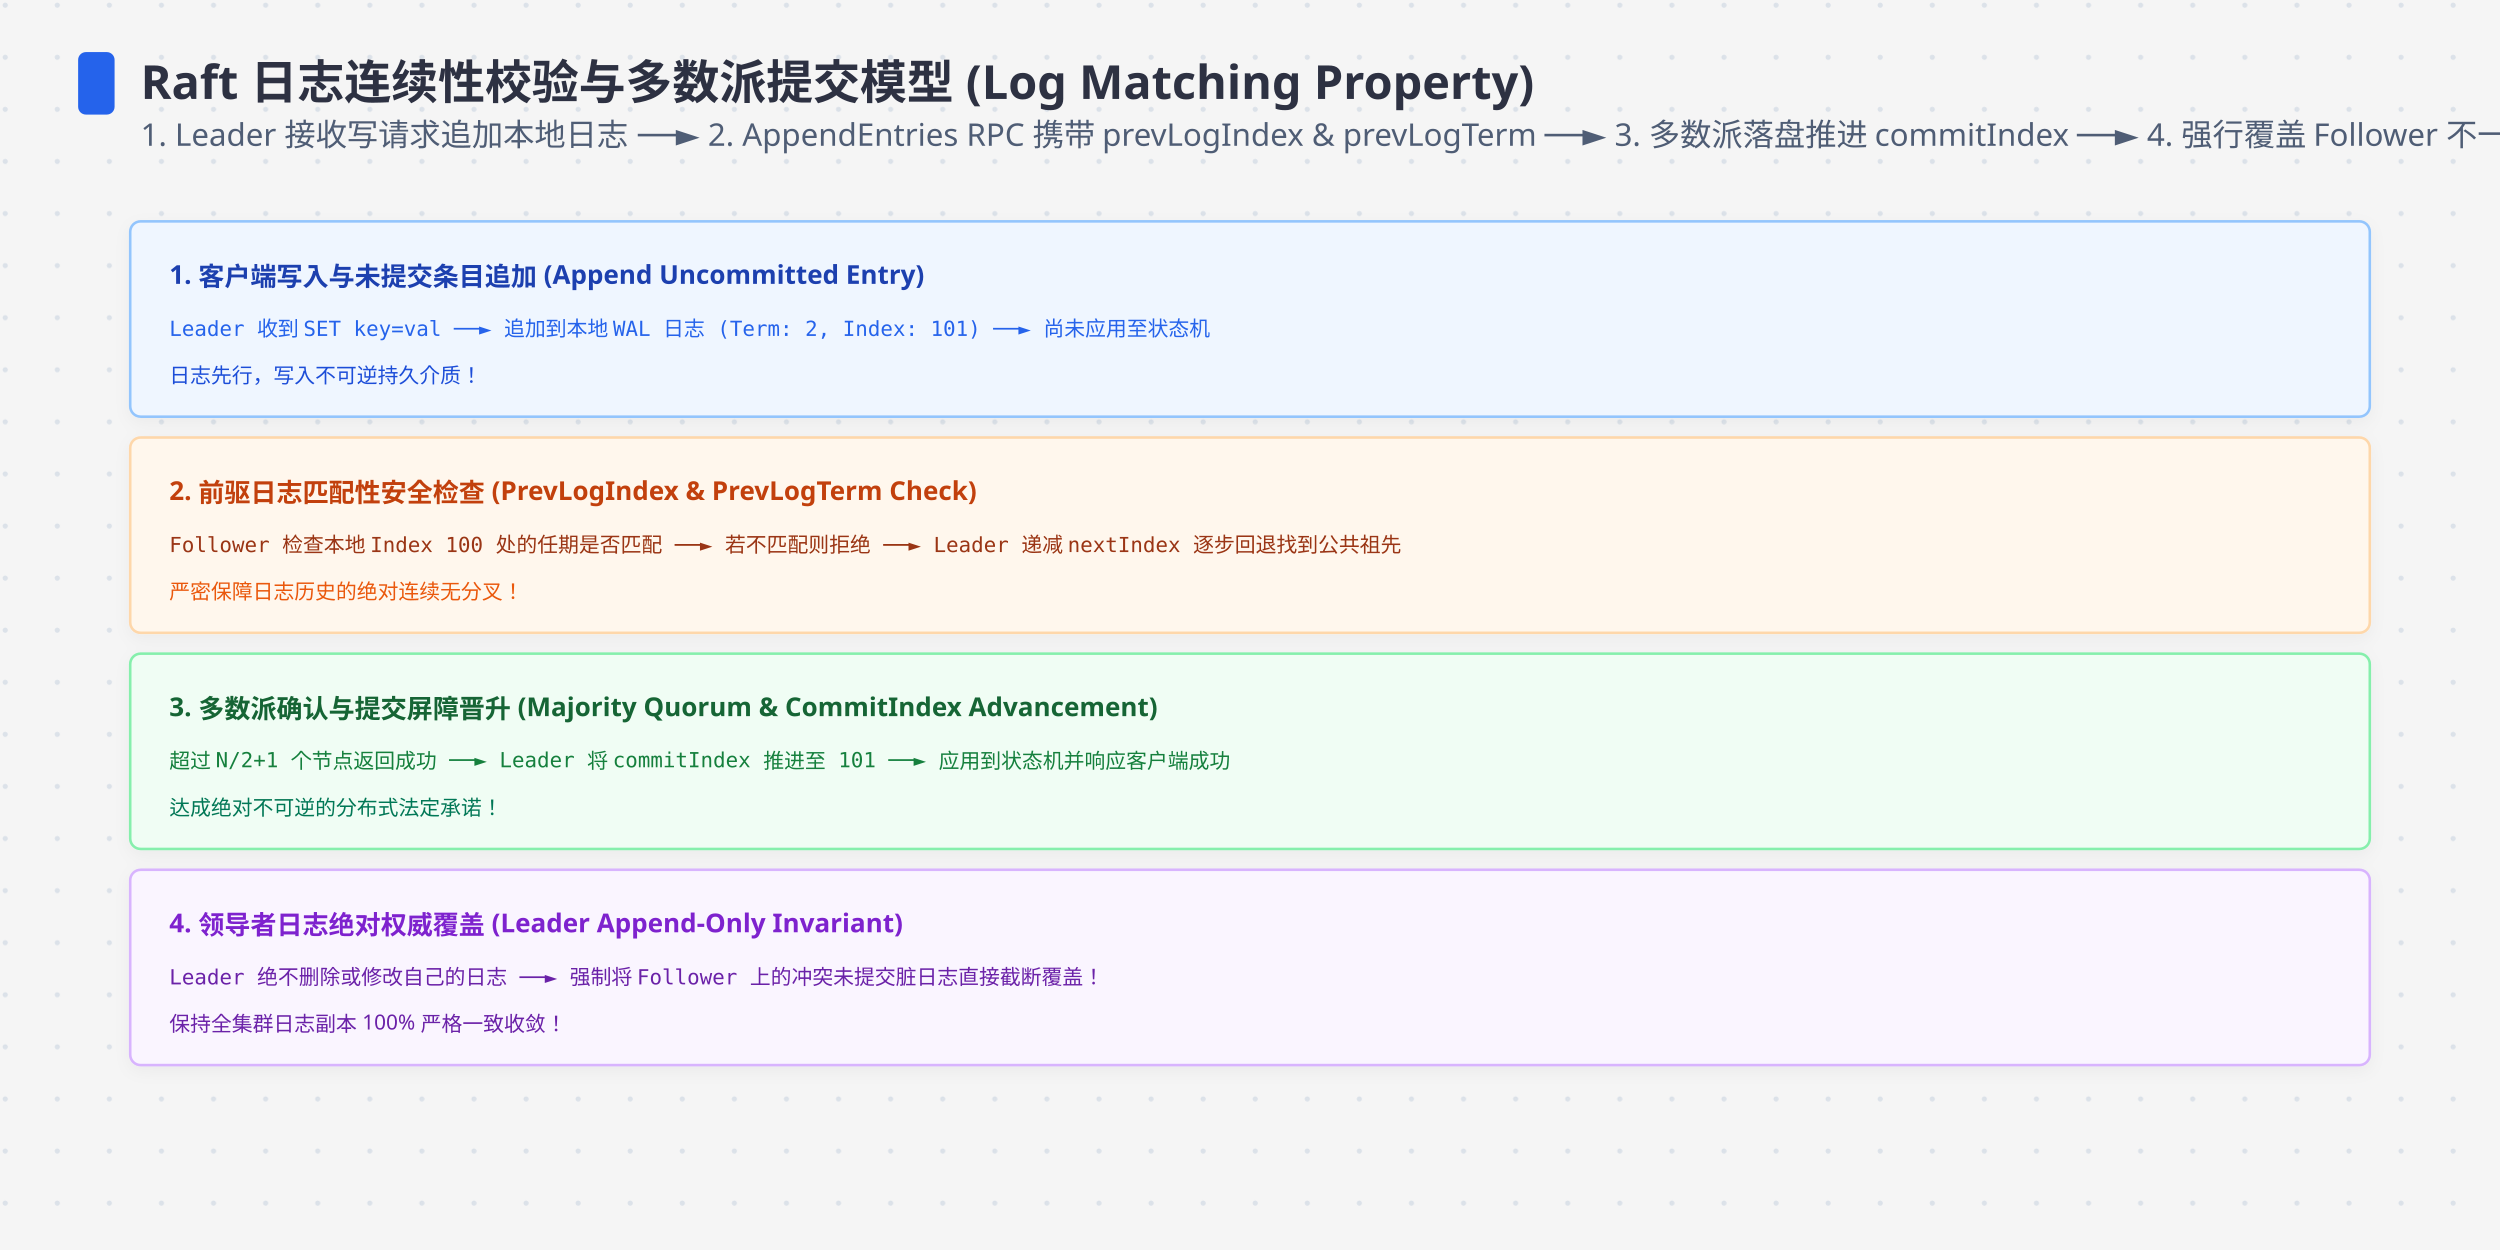
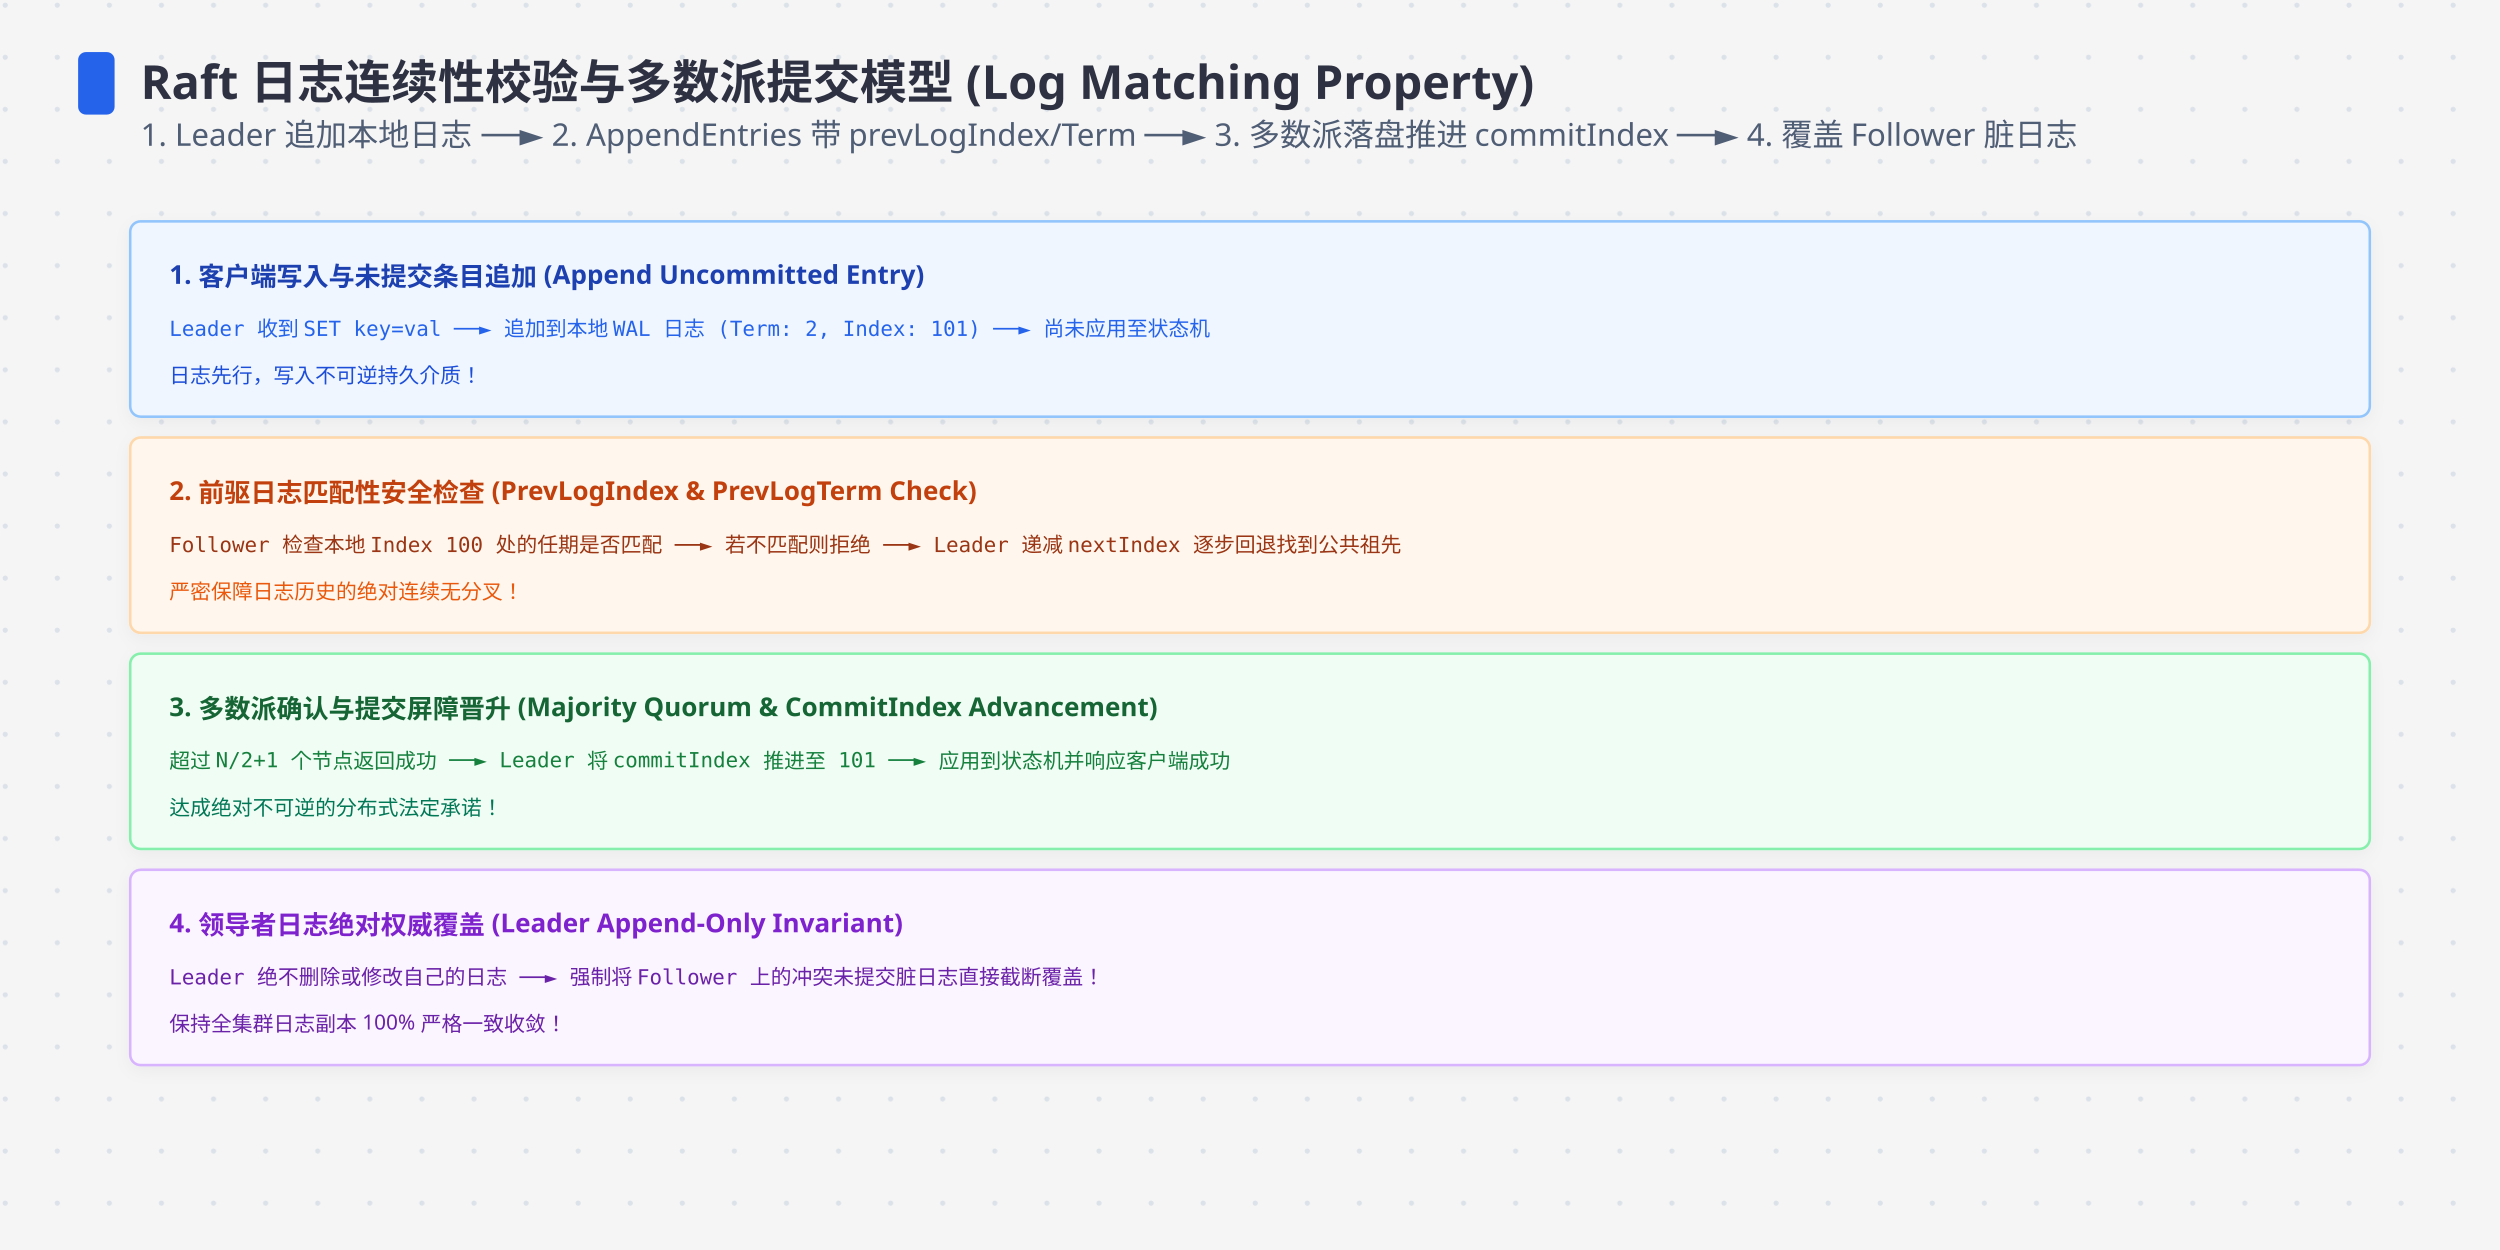
<svg xmlns="http://www.w3.org/2000/svg" viewBox="0 0 960 480" width="100%" height="100%" role="img" aria-labelledby="raft-log-replication-matchindex-commit-barrier-title raft-log-replication-matchindex-commit-barrier-desc">
  <defs>
    <pattern id="dot-grid" width="20" height="20" patternUnits="userSpaceOnUse">
      <circle cx="2" cy="2" r="1" fill="#cbd5e1" opacity="0.6" />
    </pattern>
    <filter id="card-shadow" x="-2%" y="-3%" width="104%" height="108%" filterUnits="userSpaceOnUse">
      <feDropShadow dx="0" dy="2" stdDeviation="3" flood-color="#2d3142" flood-opacity="0.04" />
    </filter>
  </defs>
  <rect width="960" height="480" fill="#f5f5f5" />
  <rect width="960" height="480" fill="url(#dot-grid)" />
  <g transform="translate(30, 20)">
    <rect x="0" y="0" width="14" height="24" rx="3" fill="#2563eb" />
    <text x="24" y="18" font-family="'Geist', 'Noto Sans SC', sans-serif" font-size="18" font-weight="700" fill="#2d3142">Raft 日志连续性校验与多数派提交模型 (Log Matching Property)</text>
-     <text x="24" y="36" font-family="'Geist', 'Noto Sans SC', sans-serif" font-size="12" fill="#4f5d75">1. Leader 接收写请求追加本地日志 ──► 2. AppendEntries RPC 携带 prevLogIndex &amp; prevLogTerm ──► 3. 多数派落盘推进 commitIndex ──► 4. 强行覆盖 Follower 不一致脏日志</text>
+     <text x="24" y="36" font-family="'Geist', 'Noto Sans SC', sans-serif" font-size="12" fill="#4f5d75">1. Leader 追加本地日志 ──► 2. AppendEntries 带 prevLogIndex/Term ──► 3. 多数派落盘推进 commitIndex ──► 4. 覆盖 Follower 脏日志</text>
  </g>
  <g transform="translate(30, 70)" filter="url(#card-shadow)">
    <g transform="translate(20, 15)" font-family="'Geist', 'Noto Sans SC', sans-serif">
      <rect width="860" height="75" rx="4" fill="#eff6ff" stroke="#93c5fd" stroke-width="1" />
      <text x="15" y="24" font-size="10" font-weight="700" fill="#1e40af">1. 客户端写入与未提交条目追加 (Append Uncommitted Entry)</text>
      <text x="15" y="44" font-family="'Geist Mono', monospace" font-size="8" fill="#2563eb">Leader 收到 SET key=val ──► 追加到本地 WAL 日志 (Term: 2, Index: 101) ──► 尚未应用至状态机</text>
      <text x="15" y="62" font-size="8" fill="#1d4ed8">日志先行，写入不可逆持久介质！</text>
      <g transform="translate(0, 83)">
        <rect width="860" height="75" rx="4" fill="#fff7ed" stroke="#fed7aa" stroke-width="1" />
        <text x="15" y="24" font-size="10" font-weight="700" fill="#c2410c">2. 前驱日志匹配性安全检查 (PrevLogIndex &amp; PrevLogTerm Check)</text>
        <text x="15" y="44" font-family="'Geist Mono', monospace" font-size="8" fill="#9a3412">Follower 检查本地 Index 100 处的任期是否匹配 ──► 若不匹配则拒绝 ──► Leader 递减 nextIndex 逐步回退找到公共祖先</text>
        <text x="15" y="62" font-size="8" fill="#ea580c">严密保障日志历史的绝对连续无分叉！</text>
      </g>
      <g transform="translate(0, 166)">
        <rect width="860" height="75" rx="4" fill="#f0fdf4" stroke="#86efac" stroke-width="1" />
        <text x="15" y="24" font-size="10" font-weight="700" fill="#166534">3. 多数派确认与提交屏障晋升 (Majority Quorum &amp; CommitIndex Advancement)</text>
        <text x="15" y="44" font-family="'Geist Mono', monospace" font-size="8" fill="#15803d">超过 N/2+1 个节点返回成功 ──► Leader 将 commitIndex 推进至 101 ──► 应用到状态机并响应客户端成功</text>
        <text x="15" y="62" font-size="8" fill="#047857">达成绝对不可逆的分布式法定承诺！</text>
      </g>
      <g transform="translate(0, 249)">
        <rect width="860" height="75" rx="4" fill="#faf5ff" stroke="#d8b4fe" stroke-width="1" />
        <text x="15" y="24" font-size="10" font-weight="700" fill="#7e22ce">4. 领导者日志绝对权威覆盖 (Leader Append-Only Invariant)</text>
        <text x="15" y="44" font-family="'Geist Mono', monospace" font-size="8" fill="#6b21a8">Leader 绝不删除或修改自己的日志 ──► 强制将 Follower 上的冲突未提交脏日志直接截断覆盖！</text>
        <text x="15" y="62" font-size="8" fill="#6b21a8">保持全集群日志副本 100% 严格一致收敛！</text>
      </g>
    </g>
  </g>
  <defs>
    <marker id="arrow" markerWidth="8" markerHeight="6" refX="7" refY="3" orient="auto">
      <polygon points="0 0, 8 3, 0 6" fill="#4f5d75" />
    </marker>
    <marker id="arrow-accent" markerWidth="8" markerHeight="6" refX="7" refY="3" orient="auto">
      <polygon points="0 0, 8 3, 0 6" fill="#eb6c36" />
    </marker>
    <marker id="arrow-link" markerWidth="8" markerHeight="6" refX="7" refY="3" orient="auto">
      <polygon points="0 0, 8 3, 0 6" fill="#2e5aa8" />
    </marker>
  </defs>
</svg>
